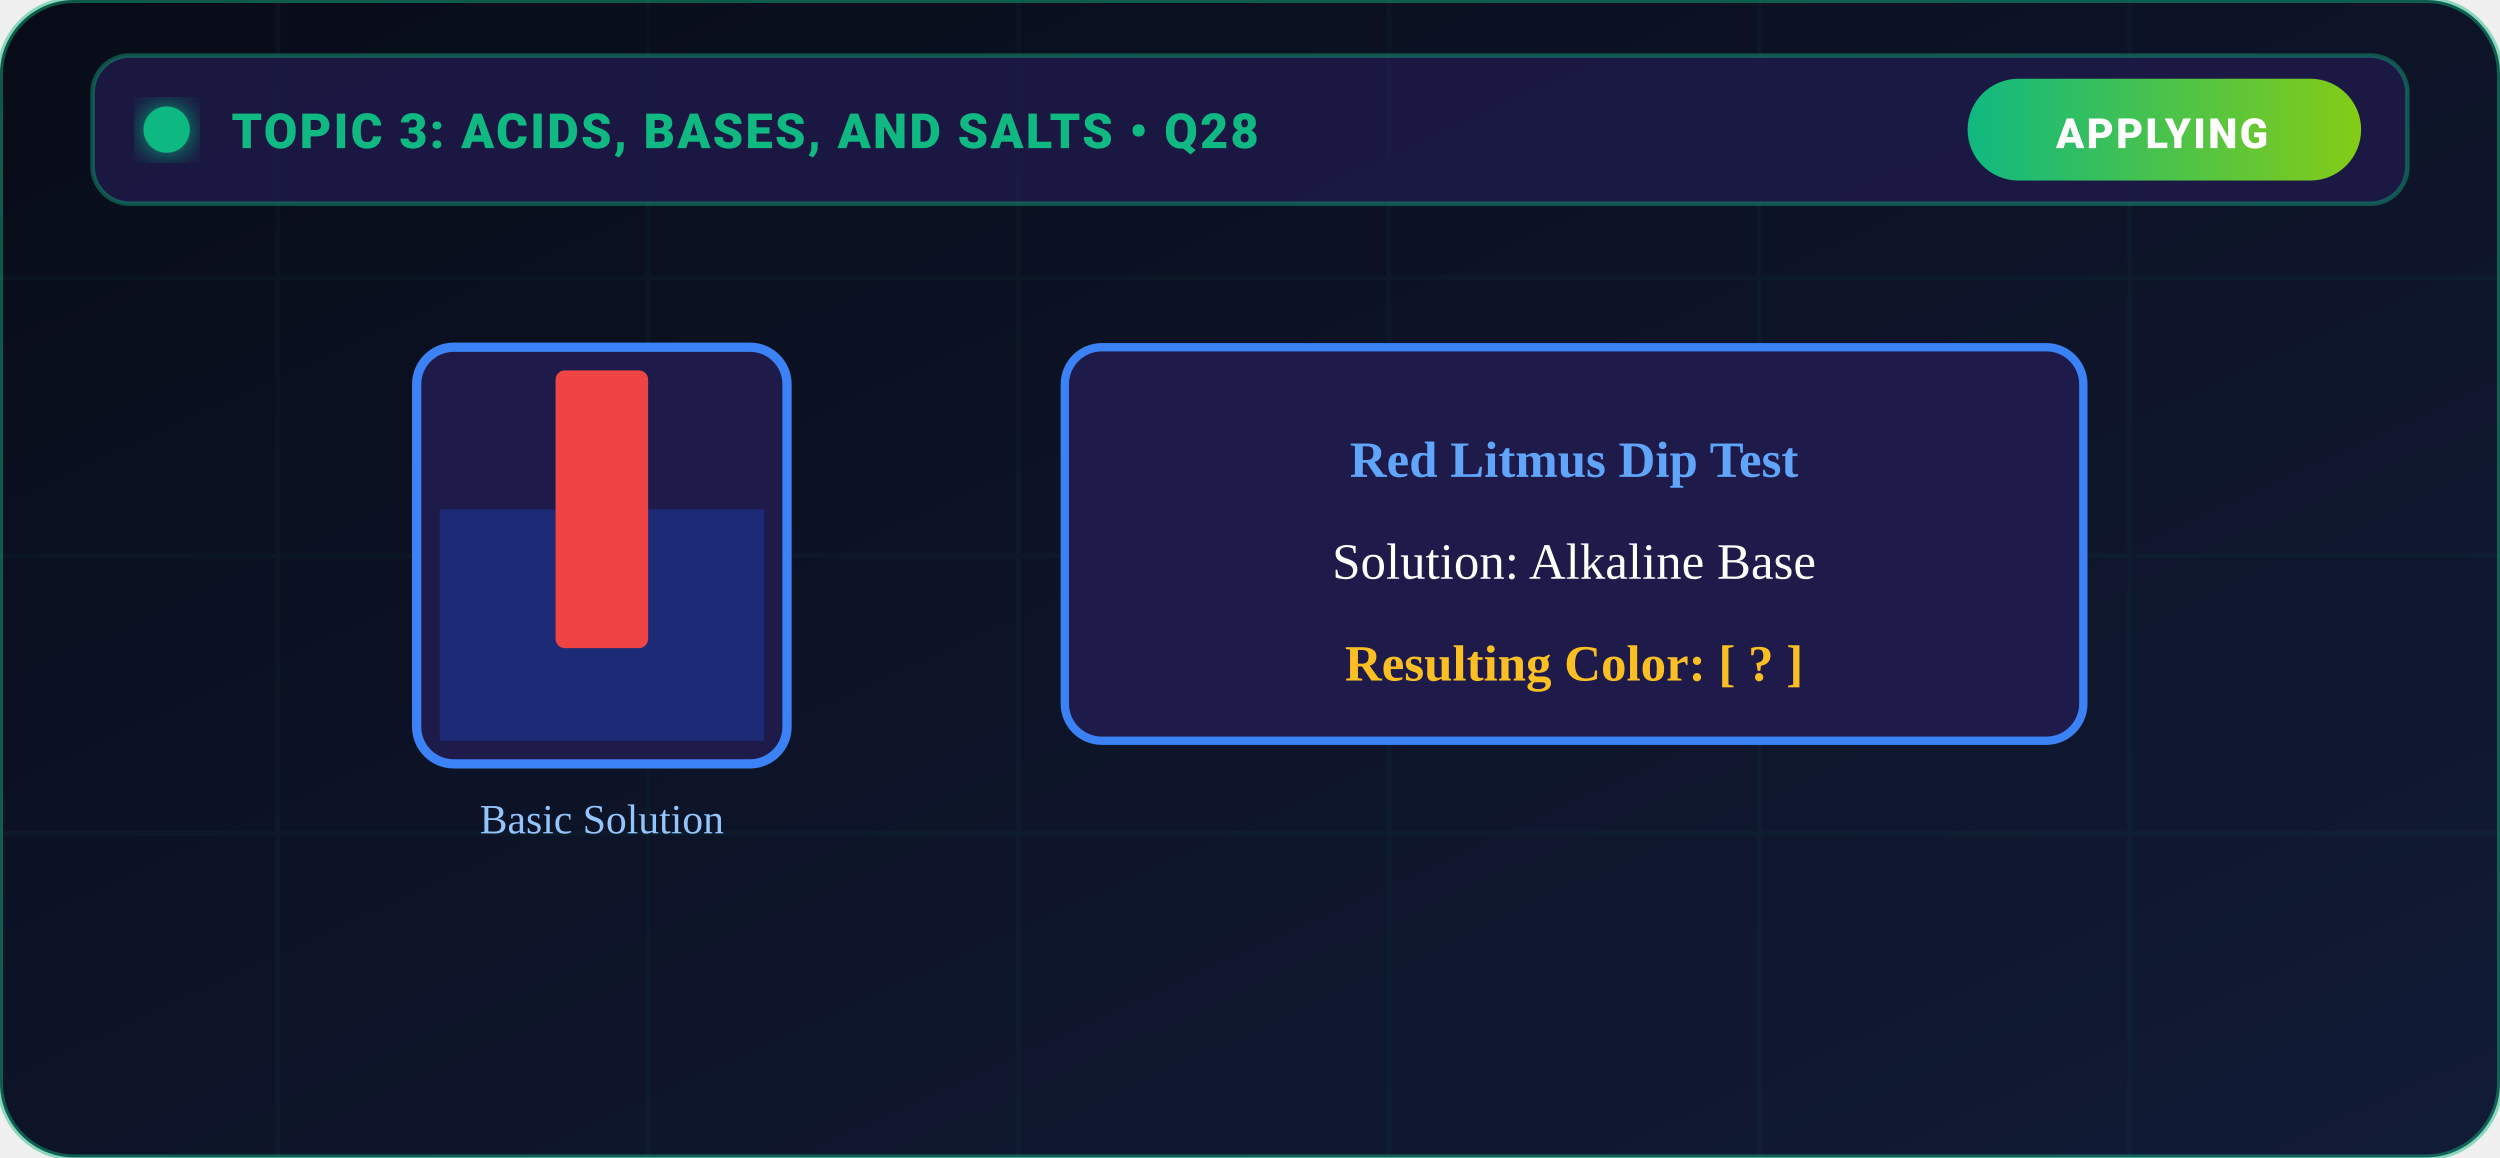
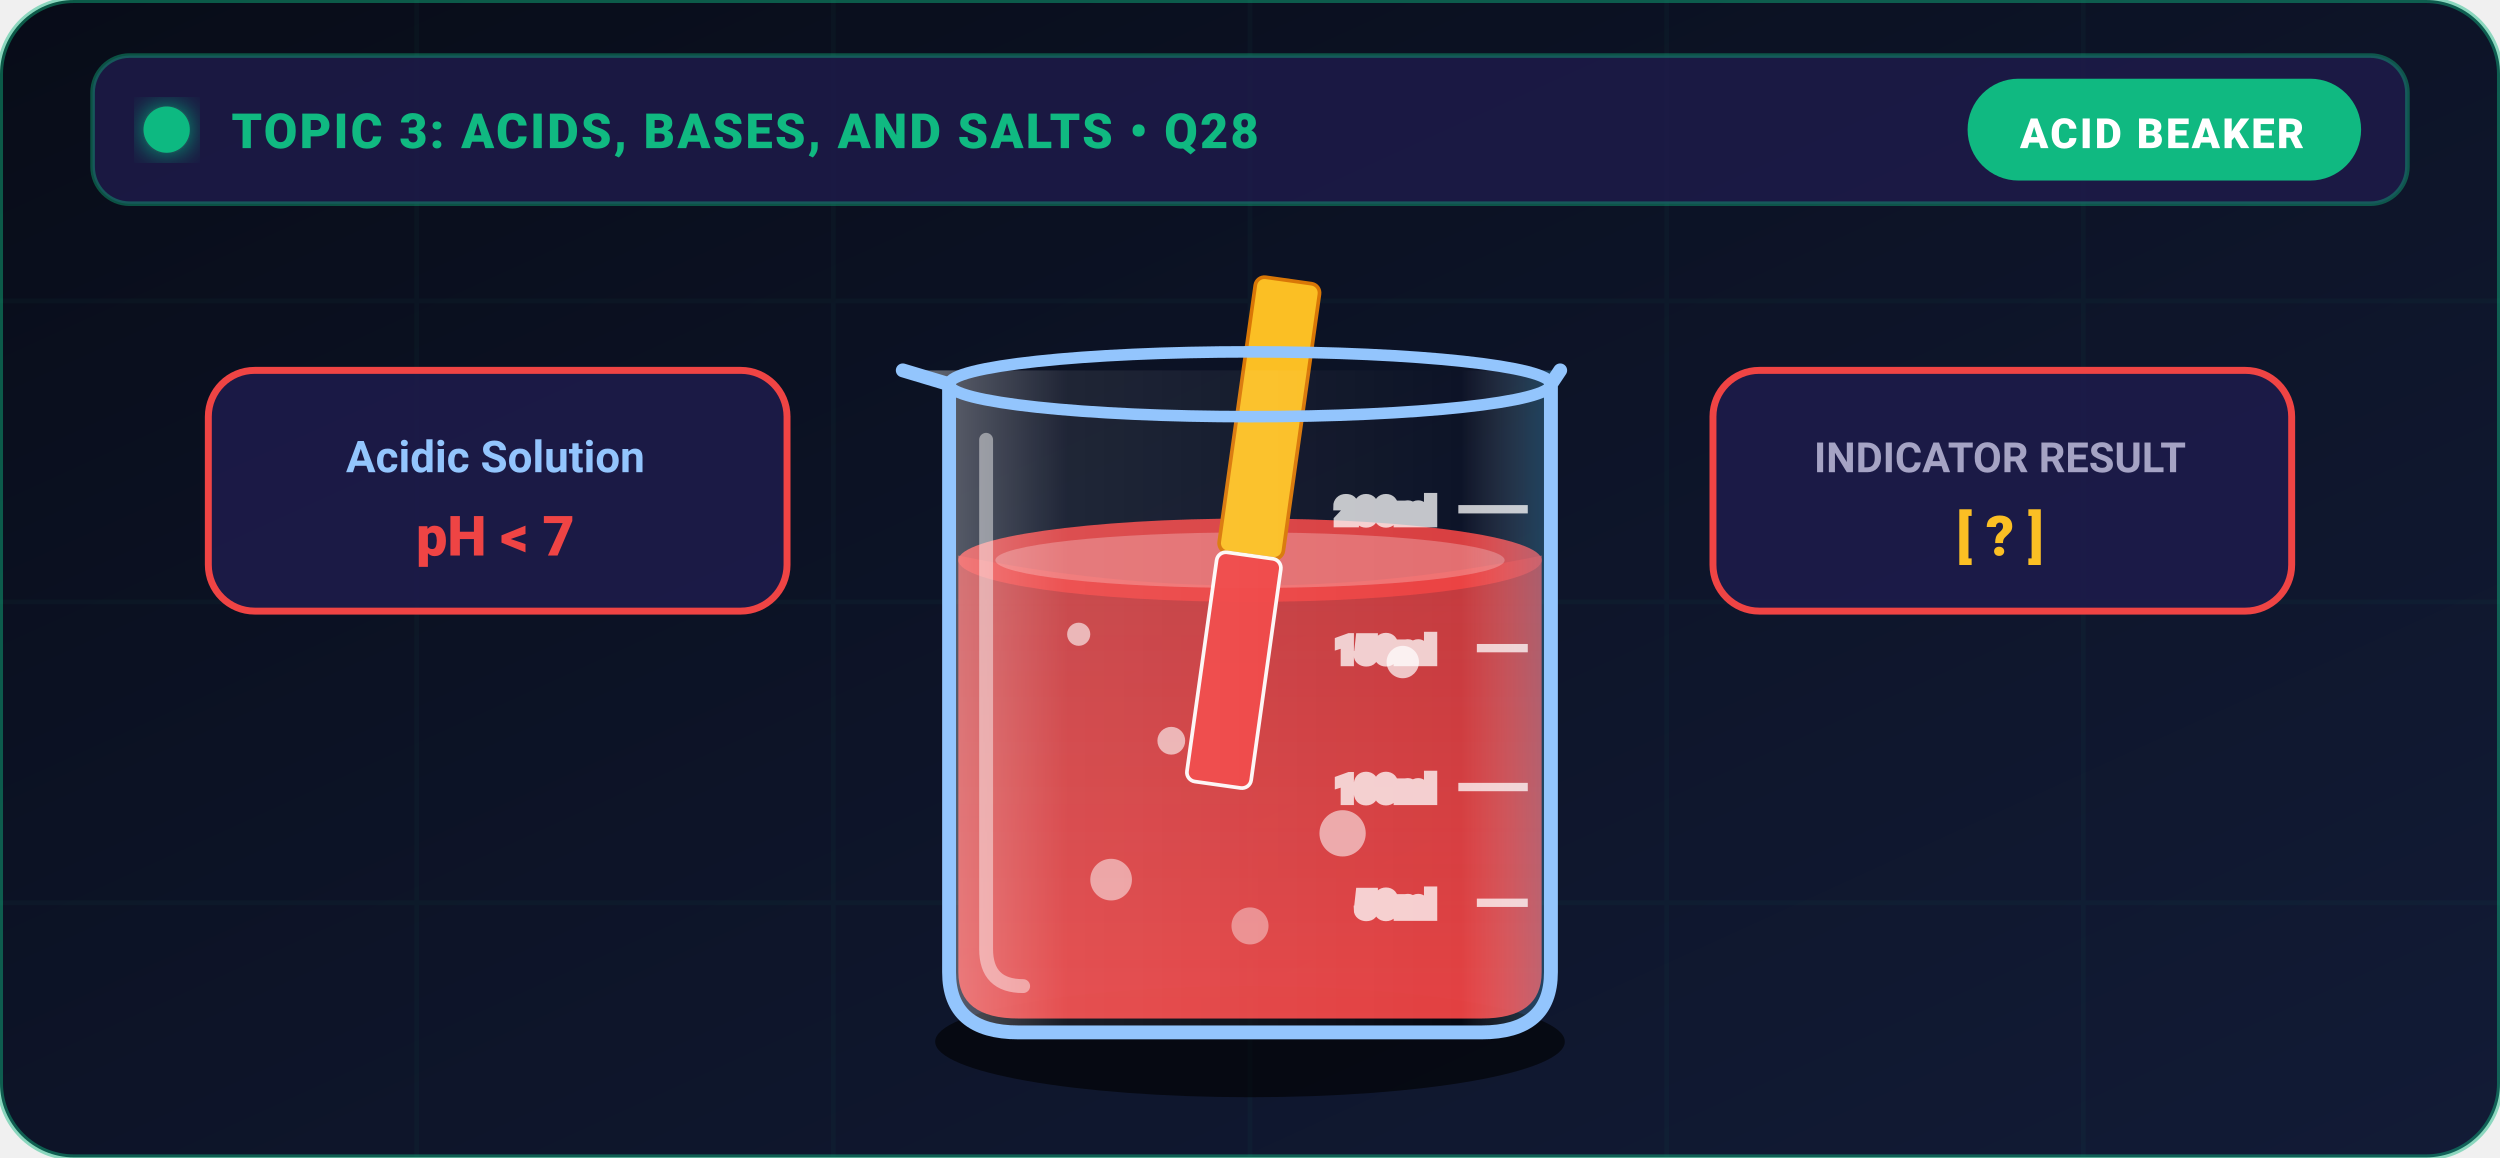
<svg xmlns="http://www.w3.org/2000/svg" viewBox="0 0 540 250" width="100%" height="100%">
  <defs>
-     <linearGradient id="bgGrad_t3_28" x1="0%" y1="0%" x2="100%" y2="100%">
+     <linearGradient id="bg_t3_28" x1="0%" y1="0%" x2="100%" y2="100%">
      <stop offset="0%" stop-color="#080c18" />
      <stop offset="50%" stop-color="#0d1428" />
      <stop offset="100%" stop-color="#121b36" />
-     </linearGradient>
-     <linearGradient id="primaryGrad_t3_28" x1="0%" y1="0%" x2="100%" y2="0%">
-       <stop offset="0%" stop-color="#10b981" />
-       <stop offset="100%" stop-color="#84cc16" />
    </linearGradient>
    <filter id="glow_t3_28" x="-20%" y="-20%" width="140%" height="140%">
      <feGaussianBlur stdDeviation="3" result="blur" />
      <feComposite in="SourceGraphic" in2="blur" operator="over" />
    </filter>
  </defs>
-   <rect width="540" height="250" rx="16" fill="url(#bgGrad_t3_28)" stroke="#10b981" stroke-width="1.3" stroke-opacity="0.45" />
+   <rect width="540" height="250" rx="16" fill="url(#bg_t3_28)" stroke="#10b981" stroke-width="1.3" stroke-opacity="0.45" />
  <g opacity="0.04" stroke="#10b981" stroke-width="1">
-     <line x1="60" y1="0" x2="60" y2="250" />
-     <line x1="140" y1="0" x2="140" y2="250" />
-     <line x1="220" y1="0" x2="220" y2="250" />
-     <line x1="300" y1="0" x2="300" y2="250" />
-     <line x1="380" y1="0" x2="380" y2="250" />
-     <line x1="460" y1="0" x2="460" y2="250" />
-     <line x1="0" y1="60" x2="540" y2="60" />
-     <line x1="0" y1="120" x2="540" y2="120" />
-     <line x1="0" y1="180" x2="540" y2="180" />
+     <line x1="90" y1="0" x2="90" y2="250" />
+     <line x1="180" y1="0" x2="180" y2="250" />
+     <line x1="270" y1="0" x2="270" y2="250" />
+     <line x1="360" y1="0" x2="360" y2="250" />
+     <line x1="450" y1="0" x2="450" y2="250" />
+     <line x1="0" y1="65" x2="540" y2="65" />
+     <line x1="0" y1="130" x2="540" y2="130" />
+     <line x1="0" y1="195" x2="540" y2="195" />
  </g>
  <rect x="20" y="12" width="500" height="32" rx="8" fill="#1e1b4b" fill-opacity="0.8" stroke="#10b981" stroke-width="1" stroke-opacity="0.4" />
  <circle cx="36" cy="28" r="5" fill="#10b981" filter="url(#glow_t3_28)" />
  <text x="50" y="32" fill="#10b981" font-family="'Segoe UI', Roboto, sans-serif" font-size="10.5" font-weight="900" letter-spacing="0.5">TOPIC 3: ACIDS, BASES, AND SALTS • Q28</text>
-   <rect x="425" y="17" width="85" height="22" rx="11" fill="url(#primaryGrad_t3_28)" />
-   <text x="467" y="32" fill="#ffffff" font-family="'Segoe UI', Roboto, sans-serif" font-size="9" font-weight="900" text-anchor="middle" letter-spacing="0.5">APPLYING</text>
-   <g transform="translate(0, 10)">
-     <g transform="translate(90, 50)">
-       <rect x="0" y="15" width="80" height="90" rx="8" fill="#1e1b4b" stroke="#3b82f6" stroke-width="2" />
-       <path d="M 5,50 L 75,50 L 75,100 L 5,100 Z" fill="#1d4ed8" fill-opacity="0.3" />
-       <rect x="30" y="20" width="20" height="60" rx="2" fill="#ef4444" />
-       <text x="40" y="120" fill="#93c5fd" font-size="9" text-anchor="middle">Basic Solution</text>
+   <rect x="425" y="17" width="85" height="22" rx="11" fill="#10b981" />
+   <text x="467" y="32" fill="#ffffff" font-family="'Segoe UI', Roboto, sans-serif" font-size="9" font-weight="900" text-anchor="middle" letter-spacing="0.5">ACID BEAKER</text>
+   <defs>
+     <linearGradient id="liq_ef4444_3306" x1="0%" y1="0%" x2="0%" y2="100%">
+       <stop offset="0%" stop-color="#ef4444" stop-opacity="0.8" />
+       <stop offset="100%" stop-color="#ef4444" stop-opacity="0.95" />
+     </linearGradient>
+     <linearGradient id="shine_ef4444_3306" x1="0%" y1="0%" x2="100%" y2="0%">
+       <stop offset="0%" stop-color="#ffffff" stop-opacity="0.4" />
+       <stop offset="25%" stop-color="#ffffff" stop-opacity="0.08" />
+       <stop offset="85%" stop-color="#ffffff" stop-opacity="0.0" />
+       <stop offset="100%" stop-color="#38bdf8" stop-opacity="0.3" />
+     </linearGradient>
+   </defs>
+   <g transform="translate(195, 45)">
+     <ellipse cx="75" cy="180" rx="68" ry="12" fill="#000000" opacity="0.6" />
+     <path d="M 12 75 Q 75 88 138 75 L 138 165 Q 138 175 125 175 L 25 175 Q 12 175 12 165 Z" fill="url(#liq_ef4444_3306)" />
+     <ellipse cx="75" cy="76" rx="63" ry="9" fill="#ef4444" opacity="0.9" />
+     <ellipse cx="75" cy="76" rx="55" ry="6" fill="#ffffff" opacity="0.25" />
+     <circle cx="45" cy="145" r="4.5" fill="#ffffff" opacity="0.5" />
+     <circle cx="58" cy="115" r="3" fill="#ffffff" opacity="0.6" />
+     <circle cx="95" cy="135" r="5" fill="#ffffff" opacity="0.55" />
+     <circle cx="108" cy="98" r="3.5" fill="#ffffff" opacity="0.7" />
+     <circle cx="75" cy="155" r="4" fill="#ffffff" opacity="0.4" />
+     <circle cx="38" cy="92" r="2.5" fill="#ffffff" opacity="0.6" />
+     <g transform="rotate(8 75 75)">
+       <rect x="68" y="15" width="14" height="60" rx="2" fill="#fbbf24" stroke="#d97706" stroke-width="0.8" />
+       <rect x="68" y="75" width="14" height="50" rx="2" fill="#ef4444" stroke="#ffffff" stroke-width="0.8" opacity="0.95" />
    </g>
-     <g transform="translate(230, 65)">
-       <rect x="0" y="0" width="220" height="85" rx="8" fill="#1e1b4b" stroke="#3b82f6" stroke-width="1.8" />
-       <text x="110" y="28" fill="#60a5fa" font-size="11" font-weight="bold" text-anchor="middle">Red Litmus Dip Test</text>
-       <text x="110" y="50" fill="#ffffff" font-size="11" text-anchor="middle">Solution: Alkaline Base</text>
-       <text x="110" y="72" fill="#fbbf24" font-size="11" font-weight="bold" text-anchor="middle">Resulting Color: [ ? ]</text>
+     <path d="M 0 35 L 10 38 L 10 165 Q 10 178 25 178 L 125 178 Q 140 178 140 165 L 140 38 L 142 35" fill="url(#shine_ef4444_3306)" stroke="#93c5fd" stroke-width="3" stroke-linecap="round" stroke-linejoin="round" />
+     <ellipse cx="75" cy="38" rx="65" ry="7" fill="none" stroke="#93c5fd" stroke-width="2.5" />
+     <g stroke="#ffffff" stroke-width="1.8" opacity="0.75" font-family="'Segoe UI', Roboto, sans-serif" font-size="7.5" fill="#ffffff" font-weight="bold">
+       <line x1="120" y1="65" x2="135" y2="65" />
+       <text x="115" y="68" text-anchor="end">200ml</text>
+       <line x1="124" y1="95" x2="135" y2="95" />
+       <text x="115" y="98" text-anchor="end">150ml</text>
+       <line x1="120" y1="125" x2="135" y2="125" />
+       <text x="115" y="128" text-anchor="end">100ml</text>
+       <line x1="124" y1="150" x2="135" y2="150" />
+       <text x="115" y="153" text-anchor="end">50ml</text>
    </g>
+     <path d="M 18 50 L 18 160 Q 18 168 26 168" fill="none" stroke="#ffffff" stroke-width="3" stroke-linecap="round" opacity="0.45" />
+   </g>
+   <g transform="translate(45, 80)">
+     <rect x="0" y="0" width="125" height="52" rx="10" fill="#1e1b4b" fill-opacity="0.85" stroke="#ef4444" stroke-width="1.5" />
+     <text x="62" y="22" fill="#93c5fd" font-family="'Segoe UI', Roboto, sans-serif" font-size="9.5" font-weight="bold" text-anchor="middle">Acidic Solution</text>
+     <text x="62" y="40" fill="#ef4444" font-family="'Segoe UI', Roboto, sans-serif" font-size="12" font-weight="900" text-anchor="middle">pH &lt; 7</text>
+   </g>
+   <g transform="translate(370, 80)">
+     <rect x="0" y="0" width="125" height="52" rx="10" fill="#1e1b4b" fill-opacity="0.85" stroke="#ef4444" stroke-width="1.5" />
+     <text x="62" y="22" fill="#a5a3c4" font-family="'Segoe UI', Roboto, sans-serif" font-size="9" font-weight="bold" text-anchor="middle">INDICATOR RESULT</text>
+     <text x="62" y="40" fill="#fbbf24" font-family="'Segoe UI', Roboto, sans-serif" font-size="12" font-weight="900" text-anchor="middle">[ ? ]</text>
  </g>
</svg>
